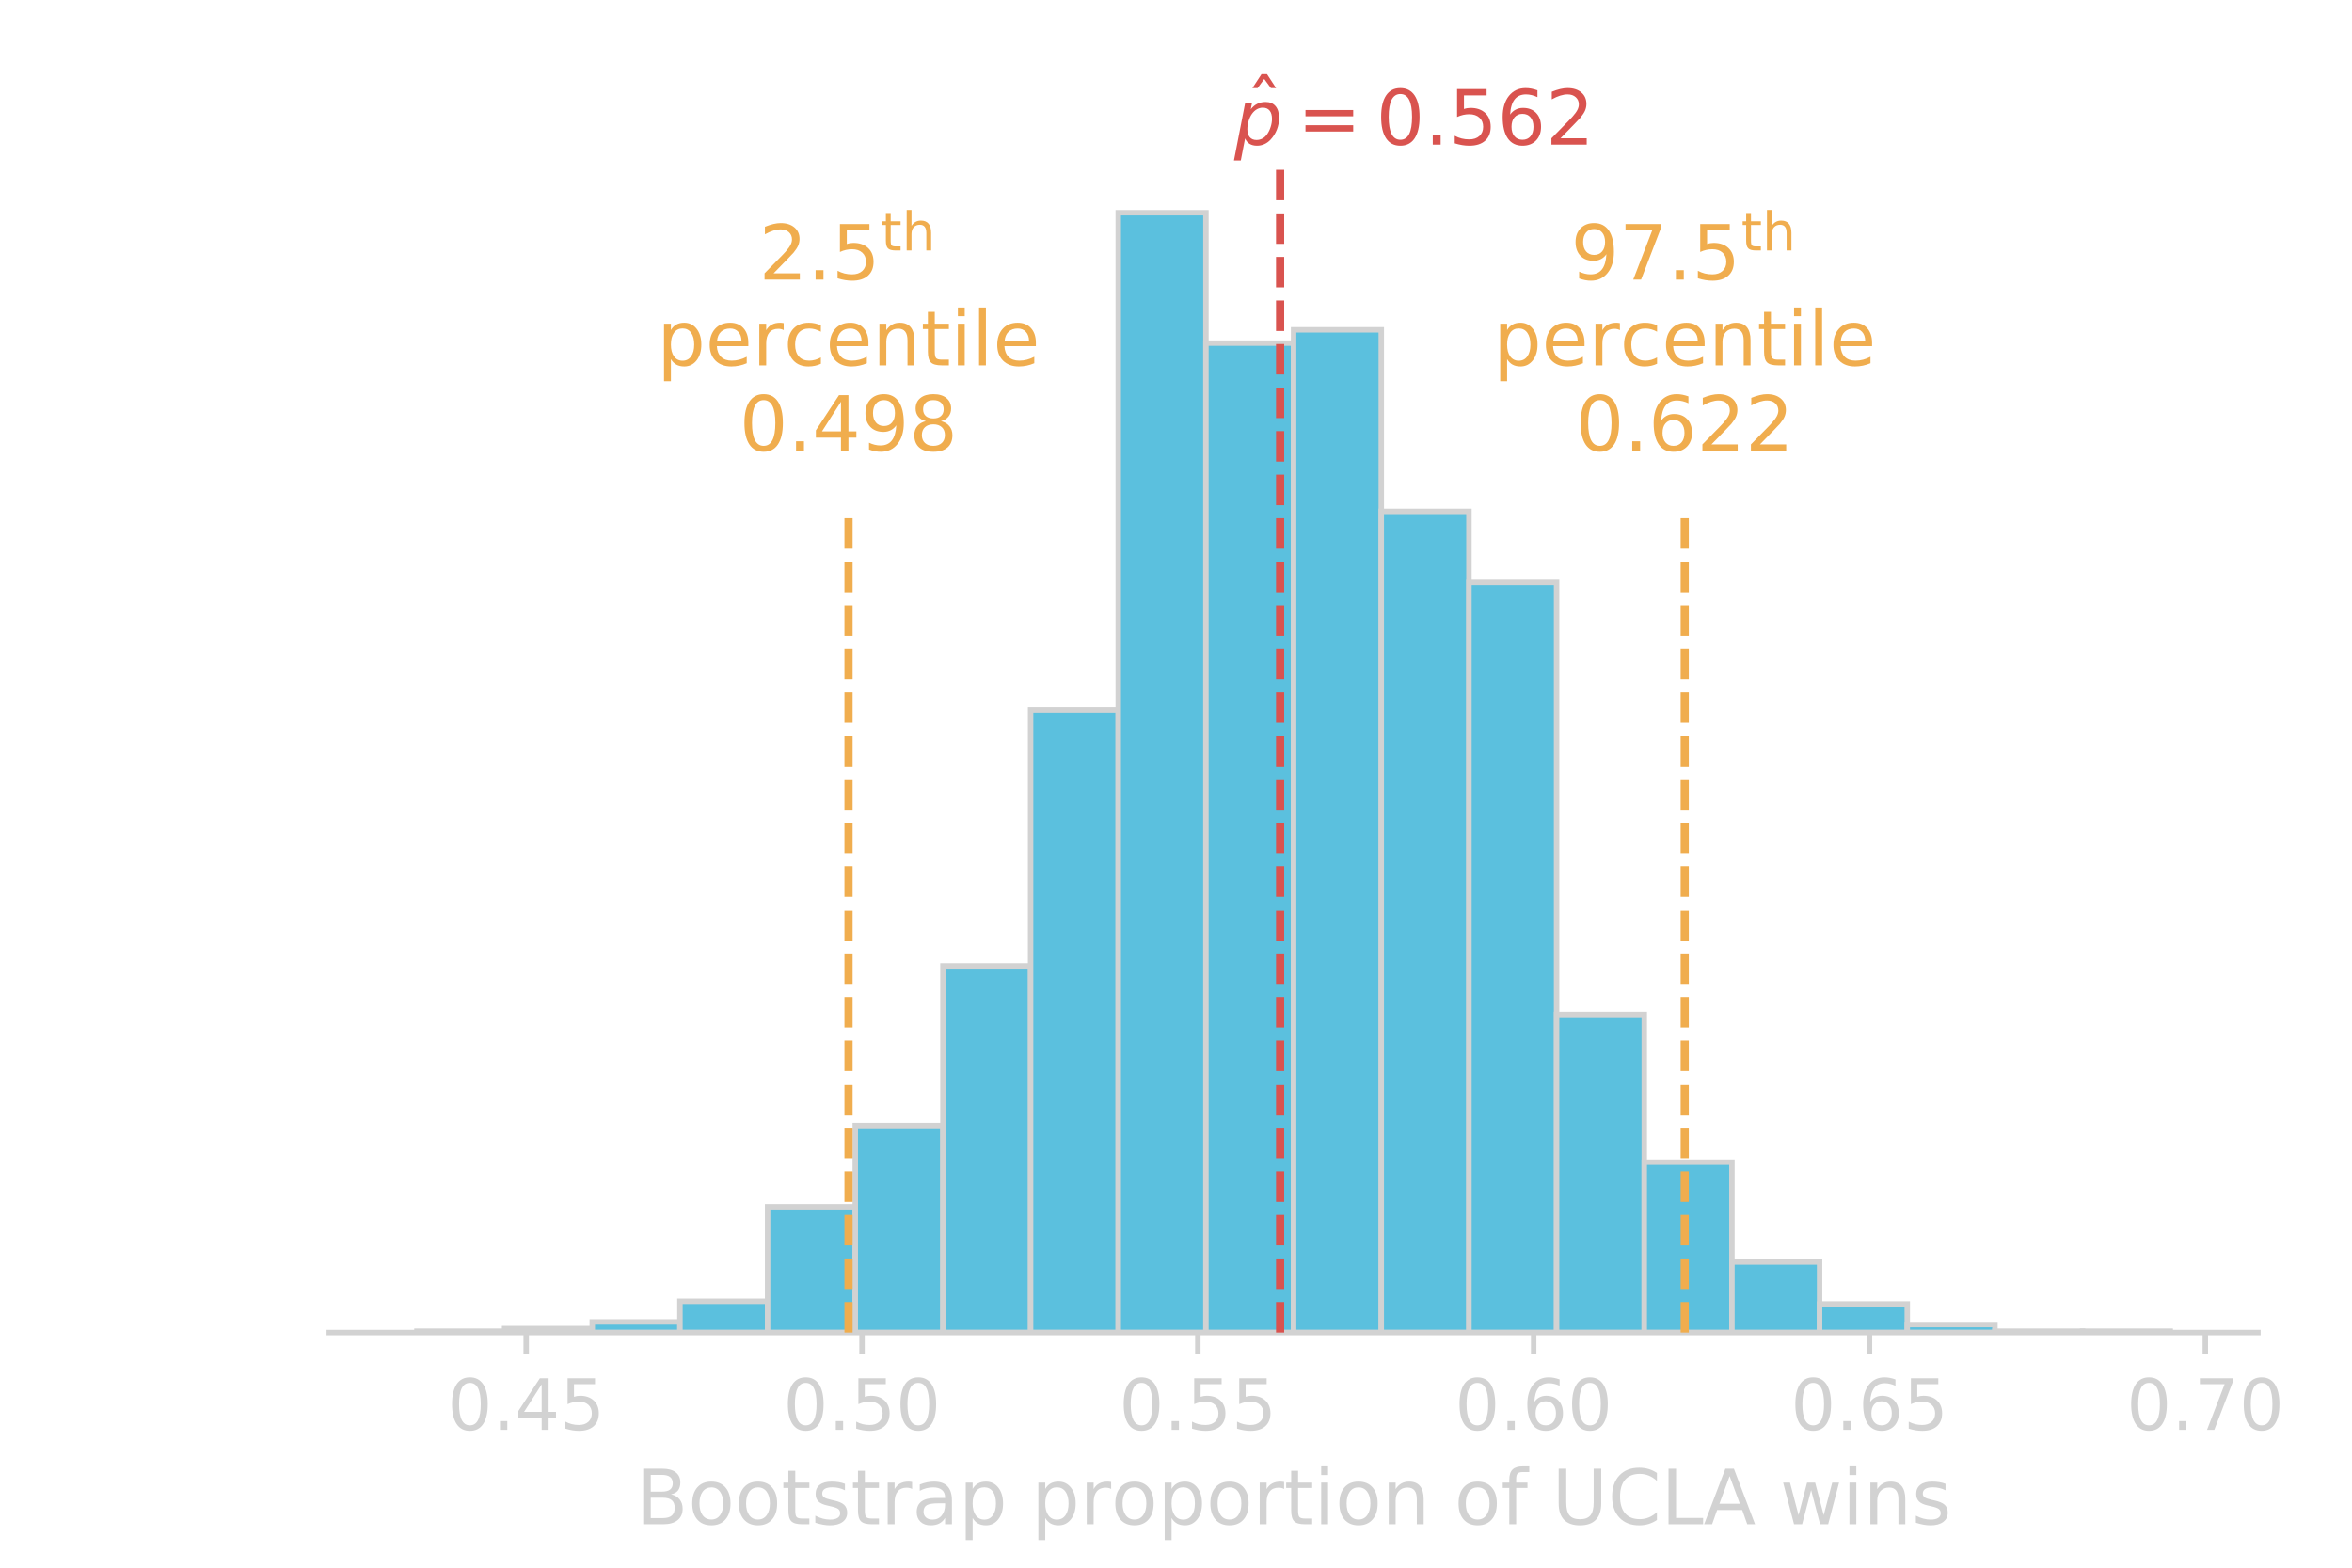
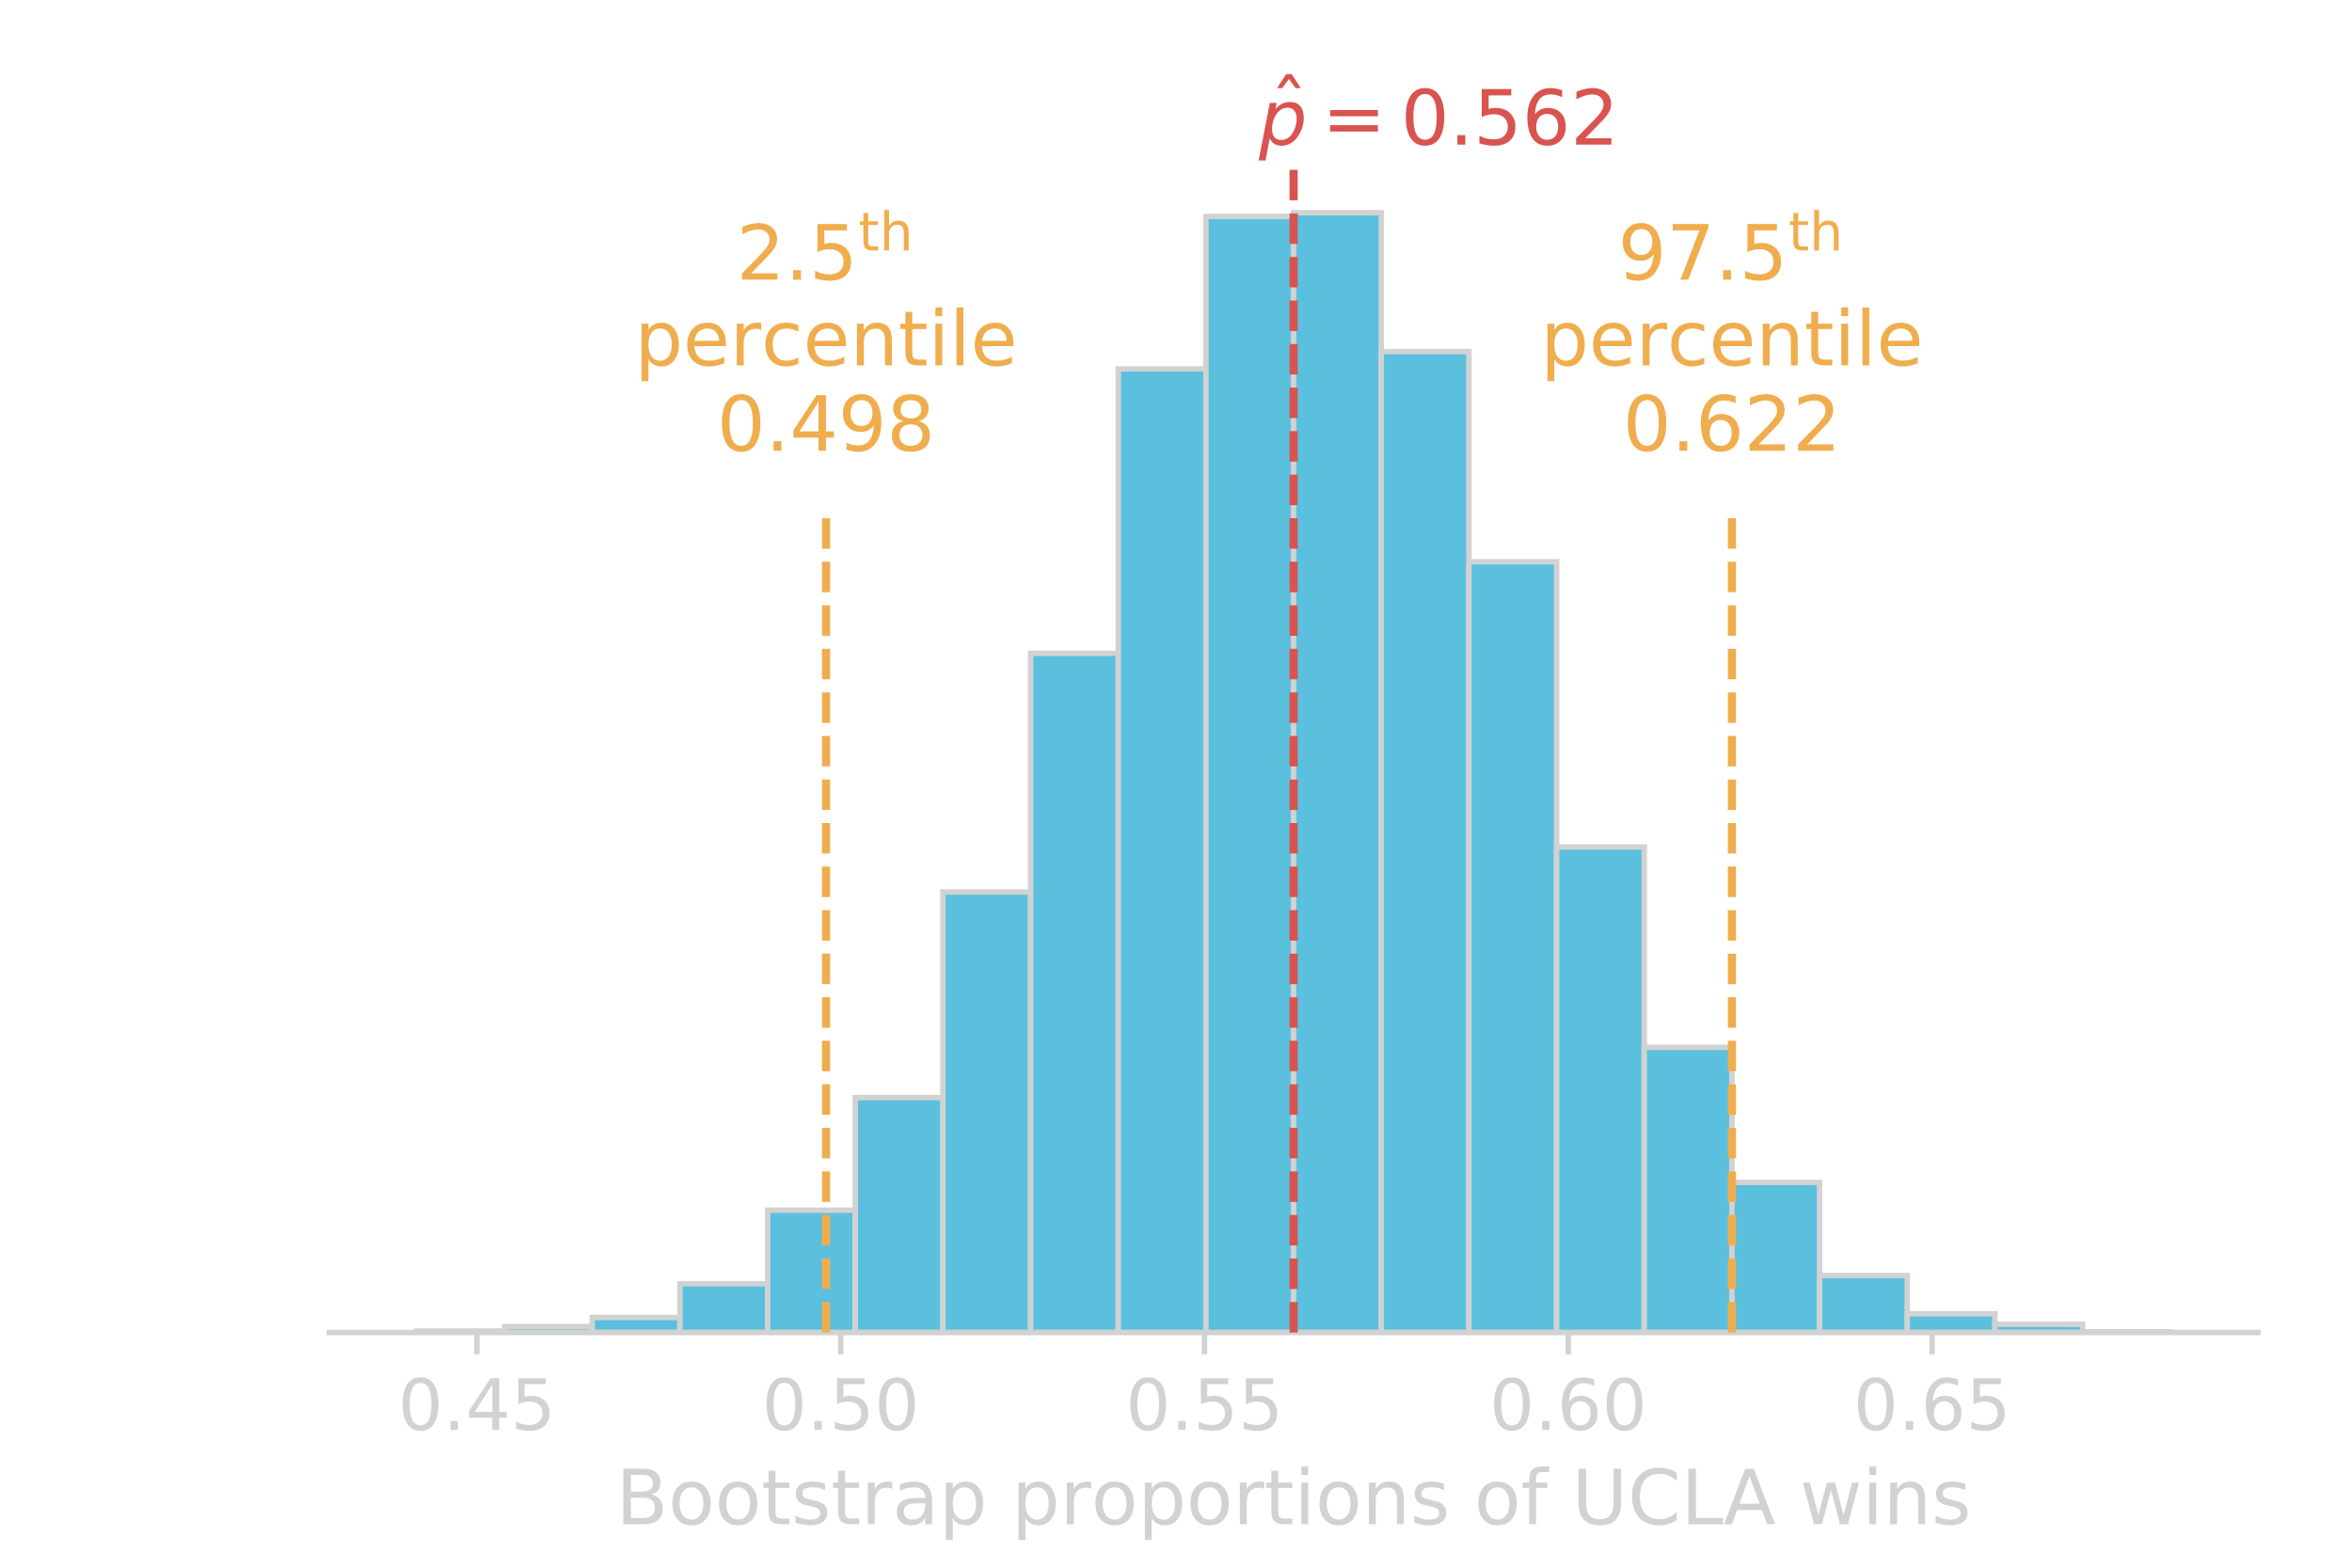
<svg xmlns="http://www.w3.org/2000/svg" xmlns:xlink="http://www.w3.org/1999/xlink" height="288pt" version="1.1" viewBox="0 0 432 288" width="432pt">
  <defs>
    <style type="text/css">
*{stroke-linecap:butt;stroke-linejoin:round;}
  </style>
  </defs>
  <g id="figure_1">
    <g id="patch_1">
      <path d="M 0 288  L 432 288  L 432 0  L 0 0  z " style="fill:none;" />
    </g>
    <g id="axes_1">
      <g id="patch_2">
        <path d="M 60.48 244.8  L 414.72 244.8  L 414.72 28.8  L 60.48 28.8  z " style="fill:none;" />
      </g>
      <g id="patch_3">
-         <path clip-path="url(#pdfef751b9a)" d="M 76.582 244.8  L 92.684 244.8  L 92.684 244.556  L 76.582 244.556  z " style="fill:#5bc0de;stroke:#d2d2d2;stroke-linejoin:miter;" />
+         <path clip-path="url(#pb5344a5bb8)" d="M 76.582 244.8  L 92.684 244.8  L 92.684 244.524  L 76.582 244.524  z " style="fill:#5bc0de;stroke:#d2d2d2;stroke-linejoin:miter;" />
      </g>
      <g id="patch_4">
-         <path clip-path="url(#pdfef751b9a)" d="M 92.684 244.8  L 108.785 244.8  L 108.785 244.067  L 92.684 244.067  z " style="fill:#5bc0de;stroke:#d2d2d2;stroke-linejoin:miter;" />
+         <path clip-path="url(#pb5344a5bb8)" d="M 92.684 244.8  L 108.785 244.8  L 108.785 243.697  L 92.684 243.697  z " style="fill:#5bc0de;stroke:#d2d2d2;stroke-linejoin:miter;" />
      </g>
      <g id="patch_5">
-         <path clip-path="url(#pdfef751b9a)" d="M 108.785 244.8  L 124.887 244.8  L 124.887 242.845  L 108.785 242.845  z " style="fill:#5bc0de;stroke:#d2d2d2;stroke-linejoin:miter;" />
+         <path clip-path="url(#pb5344a5bb8)" d="M 108.785 244.8  L 124.887 244.8  L 124.887 242.042  L 108.785 242.042  z " style="fill:#5bc0de;stroke:#d2d2d2;stroke-linejoin:miter;" />
      </g>
      <g id="patch_6">
-         <path clip-path="url(#pdfef751b9a)" d="M 124.887 244.8  L 140.989 244.8  L 140.989 239.059  L 124.887 239.059  z " style="fill:#5bc0de;stroke:#d2d2d2;stroke-linejoin:miter;" />
+         <path clip-path="url(#pb5344a5bb8)" d="M 124.887 244.8  L 140.989 244.8  L 140.989 235.838  L 124.887 235.838  z " style="fill:#5bc0de;stroke:#d2d2d2;stroke-linejoin:miter;" />
      </g>
      <g id="patch_7">
-         <path clip-path="url(#pdfef751b9a)" d="M 140.989 244.8  L 157.091 244.8  L 157.091 221.712  L 140.989 221.712  z " style="fill:#5bc0de;stroke:#d2d2d2;stroke-linejoin:miter;" />
+         <path clip-path="url(#pb5344a5bb8)" d="M 140.989 244.8  L 157.091 244.8  L 157.091 222.326  L 140.989 222.326  z " style="fill:#5bc0de;stroke:#d2d2d2;stroke-linejoin:miter;" />
      </g>
      <g id="patch_8">
-         <path clip-path="url(#pdfef751b9a)" d="M 157.091 244.8  L 173.193 244.8  L 173.193 206.809  L 157.091 206.809  z " style="fill:#5bc0de;stroke:#d2d2d2;stroke-linejoin:miter;" />
+         <path clip-path="url(#pb5344a5bb8)" d="M 157.091 244.8  L 173.193 244.8  L 173.193 201.644  L 157.091 201.644  z " style="fill:#5bc0de;stroke:#d2d2d2;stroke-linejoin:miter;" />
      </g>
      <g id="patch_9">
-         <path clip-path="url(#pdfef751b9a)" d="M 173.193 244.8  L 189.295 244.8  L 189.295 177.491  L 173.193 177.491  z " style="fill:#5bc0de;stroke:#d2d2d2;stroke-linejoin:miter;" />
+         <path clip-path="url(#pb5344a5bb8)" d="M 173.193 244.8  L 189.295 244.8  L 189.295 163.865  L 173.193 163.865  z " style="fill:#5bc0de;stroke:#d2d2d2;stroke-linejoin:miter;" />
      </g>
      <g id="patch_10">
-         <path clip-path="url(#pdfef751b9a)" d="M 189.295 244.8  L 205.396 244.8  L 205.396 130.46  L 189.295 130.46  z " style="fill:#5bc0de;stroke:#d2d2d2;stroke-linejoin:miter;" />
+         <path clip-path="url(#pb5344a5bb8)" d="M 189.295 244.8  L 205.396 244.8  L 205.396 120.02  L 189.295 120.02  z " style="fill:#5bc0de;stroke:#d2d2d2;stroke-linejoin:miter;" />
      </g>
      <g id="patch_11">
-         <path clip-path="url(#pdfef751b9a)" d="M 205.396 244.8  L 221.498 244.8  L 221.498 39.086  L 205.396 39.086  z " style="fill:#5bc0de;stroke:#d2d2d2;stroke-linejoin:miter;" />
+         <path clip-path="url(#pb5344a5bb8)" d="M 205.396 244.8  L 221.498 244.8  L 221.498 67.764  L 205.396 67.764  z " style="fill:#5bc0de;stroke:#d2d2d2;stroke-linejoin:miter;" />
      </g>
      <g id="patch_12">
-         <path clip-path="url(#pdfef751b9a)" d="M 221.498 244.8  L 237.6 244.8  L 237.6 63.029  L 221.498 63.029  z " style="fill:#5bc0de;stroke:#d2d2d2;stroke-linejoin:miter;" />
+         <path clip-path="url(#pb5344a5bb8)" d="M 221.498 244.8  L 237.6 244.8  L 237.6 39.775  L 221.498 39.775  z " style="fill:#5bc0de;stroke:#d2d2d2;stroke-linejoin:miter;" />
      </g>
      <g id="patch_13">
-         <path clip-path="url(#pdfef751b9a)" d="M 237.6 244.8  L 253.702 244.8  L 253.702 60.586  L 237.6 60.586  z " style="fill:#5bc0de;stroke:#d2d2d2;stroke-linejoin:miter;" />
+         <path clip-path="url(#pb5344a5bb8)" d="M 237.6 244.8  L 253.702 244.8  L 253.702 39.086  L 237.6 39.086  z " style="fill:#5bc0de;stroke:#d2d2d2;stroke-linejoin:miter;" />
      </g>
      <g id="patch_14">
-         <path clip-path="url(#pdfef751b9a)" d="M 253.702 244.8  L 269.804 244.8  L 269.804 93.935  L 253.702 93.935  z " style="fill:#5bc0de;stroke:#d2d2d2;stroke-linejoin:miter;" />
+         <path clip-path="url(#pb5344a5bb8)" d="M 253.702 244.8  L 269.804 244.8  L 269.804 64.593  L 253.702 64.593  z " style="fill:#5bc0de;stroke:#d2d2d2;stroke-linejoin:miter;" />
      </g>
      <g id="patch_15">
-         <path clip-path="url(#pdfef751b9a)" d="M 269.804 244.8  L 285.905 244.8  L 285.905 107.006  L 269.804 107.006  z " style="fill:#5bc0de;stroke:#d2d2d2;stroke-linejoin:miter;" />
+         <path clip-path="url(#pb5344a5bb8)" d="M 269.804 244.8  L 285.905 244.8  L 285.905 103.199  L 269.804 103.199  z " style="fill:#5bc0de;stroke:#d2d2d2;stroke-linejoin:miter;" />
      </g>
      <g id="patch_16">
-         <path clip-path="url(#pdfef751b9a)" d="M 285.905 244.8  L 302.007 244.8  L 302.007 186.408  L 285.905 186.408  z " style="fill:#5bc0de;stroke:#d2d2d2;stroke-linejoin:miter;" />
+         <path clip-path="url(#pb5344a5bb8)" d="M 285.905 244.8  L 302.007 244.8  L 302.007 155.593  L 285.905 155.593  z " style="fill:#5bc0de;stroke:#d2d2d2;stroke-linejoin:miter;" />
      </g>
      <g id="patch_17">
-         <path clip-path="url(#pdfef751b9a)" d="M 302.007 244.8  L 318.109 244.8  L 318.109 213.528  L 302.007 213.528  z " style="fill:#5bc0de;stroke:#d2d2d2;stroke-linejoin:miter;" />
+         <path clip-path="url(#pb5344a5bb8)" d="M 302.007 244.8  L 318.109 244.8  L 318.109 192.406  L 302.007 192.406  z " style="fill:#5bc0de;stroke:#d2d2d2;stroke-linejoin:miter;" />
      </g>
      <g id="patch_18">
-         <path clip-path="url(#pdfef751b9a)" d="M 318.109 244.8  L 334.211 244.8  L 334.211 231.851  L 318.109 231.851  z " style="fill:#5bc0de;stroke:#d2d2d2;stroke-linejoin:miter;" />
+         <path clip-path="url(#pb5344a5bb8)" d="M 318.109 244.8  L 334.211 244.8  L 334.211 217.224  L 318.109 217.224  z " style="fill:#5bc0de;stroke:#d2d2d2;stroke-linejoin:miter;" />
      </g>
      <g id="patch_19">
-         <path clip-path="url(#pdfef751b9a)" d="M 334.211 244.8  L 350.313 244.8  L 350.313 239.547  L 334.211 239.547  z " style="fill:#5bc0de;stroke:#d2d2d2;stroke-linejoin:miter;" />
+         <path clip-path="url(#pb5344a5bb8)" d="M 334.211 244.8  L 350.313 244.8  L 350.313 234.321  L 334.211 234.321  z " style="fill:#5bc0de;stroke:#d2d2d2;stroke-linejoin:miter;" />
      </g>
      <g id="patch_20">
-         <path clip-path="url(#pdfef751b9a)" d="M 350.313 244.8  L 366.415 244.8  L 366.415 243.334  L 350.313 243.334  z " style="fill:#5bc0de;stroke:#d2d2d2;stroke-linejoin:miter;" />
+         <path clip-path="url(#pb5344a5bb8)" d="M 350.313 244.8  L 366.415 244.8  L 366.415 241.353  L 350.313 241.353  z " style="fill:#5bc0de;stroke:#d2d2d2;stroke-linejoin:miter;" />
      </g>
      <g id="patch_21">
-         <path clip-path="url(#pdfef751b9a)" d="M 366.415 244.8  L 382.516 244.8  L 382.516 244.556  L 366.415 244.556  z " style="fill:#5bc0de;stroke:#d2d2d2;stroke-linejoin:miter;" />
+         <path clip-path="url(#pb5344a5bb8)" d="M 366.415 244.8  L 382.516 244.8  L 382.516 243.283  L 366.415 243.283  z " style="fill:#5bc0de;stroke:#d2d2d2;stroke-linejoin:miter;" />
      </g>
      <g id="patch_22">
-         <path clip-path="url(#pdfef751b9a)" d="M 382.516 244.8  L 398.618 244.8  L 398.618 244.556  L 382.516 244.556  z " style="fill:#5bc0de;stroke:#d2d2d2;stroke-linejoin:miter;" />
+         <path clip-path="url(#pb5344a5bb8)" d="M 382.516 244.8  L 398.618 244.8  L 398.618 244.662  L 382.516 244.662  z " style="fill:#5bc0de;stroke:#d2d2d2;stroke-linejoin:miter;" />
      </g>
      <g id="matplotlib.axis_1">
        <g id="xtick_1">
          <g id="line2d_1">
            <defs>
-               <path d="M 0 0  L 0 4  " id="m2d4c210732" style="stroke:#d2d2d2;" />
+               <path d="M 0 0  L 0 4  " id="mcc19a317e7" style="stroke:#d2d2d2;" />
            </defs>
            <g>
-               <use style="fill:#d2d2d2;stroke:#d2d2d2;" x="96.647" xlink:href="#m2d4c210732" y="244.8" />
+               <use style="fill:#d2d2d2;stroke:#d2d2d2;" x="87.585" xlink:href="#mcc19a317e7" y="244.8" />
            </g>
          </g>
          <g id="text_1">
            <defs>
              <path d="M 31.781 66.406  Q 24.172 66.406 20.328 58.906  Q 16.5 51.422 16.5 36.375  Q 16.5 21.391 20.328 13.891  Q 24.172 6.391 31.781 6.391  Q 39.453 6.391 43.281 13.891  Q 47.125 21.391 47.125 36.375  Q 47.125 51.422 43.281 58.906  Q 39.453 66.406 31.781 66.406  M 31.781 74.219  Q 44.047 74.219 50.516 64.516  Q 56.984 54.828 56.984 36.375  Q 56.984 17.969 50.516 8.266  Q 44.047 -1.422 31.781 -1.422  Q 19.531 -1.422 13.062 8.266  Q 6.594 17.969 6.594 36.375  Q 6.594 54.828 13.062 64.516  Q 19.531 74.219 31.781 74.219  " id="DejaVuSans-30" />
              <path d="M 10.688 12.406  L 21 12.406  L 21 0  L 10.688 0  z " id="DejaVuSans-2e" />
              <path d="M 37.797 64.312  L 12.891 25.391  L 37.797 25.391  z M 35.203 72.906  L 47.609 72.906  L 47.609 25.391  L 58.016 25.391  L 58.016 17.188  L 47.609 17.188  L 47.609 0  L 37.797 0  L 37.797 17.188  L 4.891 17.188  L 4.891 26.703  z " id="DejaVuSans-34" />
              <path d="M 10.797 72.906  L 49.516 72.906  L 49.516 64.594  L 19.828 64.594  L 19.828 46.734  Q 21.969 47.469 24.109 47.828  Q 26.266 48.188 28.422 48.188  Q 40.625 48.188 47.75 41.5  Q 54.891 34.812 54.891 23.391  Q 54.891 11.625 47.562 5.094  Q 40.234 -1.422 26.906 -1.422  Q 22.312 -1.422 17.547 -0.641  Q 12.797 0.141 7.719 1.703  L 7.719 11.625  Q 12.109 9.234 16.797 8.062  Q 21.484 6.891 26.703 6.891  Q 35.156 6.891 40.078 11.328  Q 45.016 15.766 45.016 23.391  Q 45.016 31 40.078 35.438  Q 35.156 39.891 26.703 39.891  Q 22.75 39.891 18.812 39.016  Q 14.891 38.141 10.797 36.281  z " id="DejaVuSans-35" />
            </defs>
-             <g style="fill:#d2d2d2;" transform="translate(82.1745 262.678)scale(0.13 -0.13)">
+             <g style="fill:#d2d2d2;" transform="translate(73.11207 262.678)scale(0.13 -0.13)">
              <use xlink:href="#DejaVuSans-30" />
              <use x="63.623" xlink:href="#DejaVuSans-2e" />
              <use x="95.41" xlink:href="#DejaVuSans-34" />
              <use x="159.033" xlink:href="#DejaVuSans-35" />
            </g>
          </g>
        </g>
        <g id="xtick_2">
          <g id="line2d_2">
            <g>
-               <use style="fill:#d2d2d2;stroke:#d2d2d2;" x="158.33" xlink:href="#m2d4c210732" y="244.8" />
+               <use style="fill:#d2d2d2;stroke:#d2d2d2;" x="154.407" xlink:href="#mcc19a317e7" y="244.8" />
            </g>
          </g>
          <g id="text_2">
-             <g style="fill:#d2d2d2;" transform="translate(143.8569 262.678)scale(0.13 -0.13)">
+             <g style="fill:#d2d2d2;" transform="translate(139.9346 262.678)scale(0.13 -0.13)">
              <use xlink:href="#DejaVuSans-30" />
              <use x="63.623" xlink:href="#DejaVuSans-2e" />
              <use x="95.41" xlink:href="#DejaVuSans-35" />
              <use x="159.033" xlink:href="#DejaVuSans-30" />
            </g>
          </g>
        </g>
        <g id="xtick_3">
          <g id="line2d_3">
            <g>
-               <use style="fill:#d2d2d2;stroke:#d2d2d2;" x="220.012" xlink:href="#m2d4c210732" y="244.8" />
+               <use style="fill:#d2d2d2;stroke:#d2d2d2;" x="221.23" xlink:href="#mcc19a317e7" y="244.8" />
            </g>
          </g>
          <g id="text_3">
-             <g style="fill:#d2d2d2;" transform="translate(205.5392 262.678)scale(0.13 -0.13)">
+             <g style="fill:#d2d2d2;" transform="translate(206.7572 262.678)scale(0.13 -0.13)">
              <use xlink:href="#DejaVuSans-30" />
              <use x="63.623" xlink:href="#DejaVuSans-2e" />
              <use x="95.41" xlink:href="#DejaVuSans-35" />
              <use x="159.033" xlink:href="#DejaVuSans-35" />
            </g>
          </g>
        </g>
        <g id="xtick_4">
          <g id="line2d_4">
            <g>
-               <use style="fill:#d2d2d2;stroke:#d2d2d2;" x="281.694" xlink:href="#m2d4c210732" y="244.8" />
+               <use style="fill:#d2d2d2;stroke:#d2d2d2;" x="288.052" xlink:href="#mcc19a317e7" y="244.8" />
            </g>
          </g>
          <g id="text_4">
            <defs>
              <path d="M 33.016 40.375  Q 26.375 40.375 22.484 35.828  Q 18.609 31.297 18.609 23.391  Q 18.609 15.531 22.484 10.953  Q 26.375 6.391 33.016 6.391  Q 39.656 6.391 43.531 10.953  Q 47.406 15.531 47.406 23.391  Q 47.406 31.297 43.531 35.828  Q 39.656 40.375 33.016 40.375  M 52.594 71.297  L 52.594 62.312  Q 48.875 64.062 45.094 64.984  Q 41.312 65.922 37.594 65.922  Q 27.828 65.922 22.672 59.328  Q 17.531 52.734 16.797 39.406  Q 19.672 43.656 24.016 45.922  Q 28.375 48.188 33.594 48.188  Q 44.578 48.188 50.953 41.516  Q 57.328 34.859 57.328 23.391  Q 57.328 12.156 50.688 5.359  Q 44.047 -1.422 33.016 -1.422  Q 20.359 -1.422 13.672 8.266  Q 6.984 17.969 6.984 36.375  Q 6.984 53.656 15.188 63.938  Q 23.391 74.219 37.203 74.219  Q 40.922 74.219 44.703 73.484  Q 48.484 72.75 52.594 71.297  " id="DejaVuSans-36" />
            </defs>
-             <g style="fill:#d2d2d2;" transform="translate(267.2216 262.678)scale(0.13 -0.13)">
+             <g style="fill:#d2d2d2;" transform="translate(273.5797 262.678)scale(0.13 -0.13)">
              <use xlink:href="#DejaVuSans-30" />
              <use x="63.623" xlink:href="#DejaVuSans-2e" />
              <use x="95.41" xlink:href="#DejaVuSans-36" />
              <use x="159.033" xlink:href="#DejaVuSans-30" />
            </g>
          </g>
        </g>
        <g id="xtick_5">
          <g id="line2d_5">
            <g>
-               <use style="fill:#d2d2d2;stroke:#d2d2d2;" x="343.377" xlink:href="#m2d4c210732" y="244.8" />
+               <use style="fill:#d2d2d2;stroke:#d2d2d2;" x="354.875" xlink:href="#mcc19a317e7" y="244.8" />
            </g>
          </g>
          <g id="text_5">
-             <g style="fill:#d2d2d2;" transform="translate(328.9039 262.678)scale(0.13 -0.13)">
+             <g style="fill:#d2d2d2;" transform="translate(340.4023 262.678)scale(0.13 -0.13)">
              <use xlink:href="#DejaVuSans-30" />
              <use x="63.623" xlink:href="#DejaVuSans-2e" />
              <use x="95.41" xlink:href="#DejaVuSans-36" />
              <use x="159.033" xlink:href="#DejaVuSans-35" />
            </g>
          </g>
        </g>
-         <g id="xtick_6">
-           <g id="line2d_6">
-             <g>
-               <use style="fill:#d2d2d2;stroke:#d2d2d2;" x="405.059" xlink:href="#m2d4c210732" y="244.8" />
-             </g>
-           </g>
-           <g id="text_6">
-             <defs>
-               <path d="M 8.203 72.906  L 55.078 72.906  L 55.078 68.703  L 28.609 0  L 18.312 0  L 43.219 64.594  L 8.203 64.594  z " id="DejaVuSans-37" />
-             </defs>
-             <g style="fill:#d2d2d2;" transform="translate(390.5863 262.678)scale(0.13 -0.13)">
-               <use xlink:href="#DejaVuSans-30" />
-               <use x="63.623" xlink:href="#DejaVuSans-2e" />
-               <use x="95.41" xlink:href="#DejaVuSans-37" />
-               <use x="159.033" xlink:href="#DejaVuSans-30" />
-             </g>
-           </g>
-         </g>
-         <g id="text_7">
+         <g id="text_6">
          <defs>
            <path d="M 19.672 34.812  L 19.672 8.109  L 35.5 8.109  Q 43.453 8.109 47.281 11.406  Q 51.125 14.703 51.125 21.484  Q 51.125 28.328 47.281 31.562  Q 43.453 34.812 35.5 34.812  z M 19.672 64.797  L 19.672 42.828  L 34.281 42.828  Q 41.5 42.828 45.031 45.531  Q 48.578 48.25 48.578 53.812  Q 48.578 59.328 45.031 62.062  Q 41.5 64.797 34.281 64.797  z M 9.812 72.906  L 35.016 72.906  Q 46.297 72.906 52.391 68.219  Q 58.5 63.531 58.5 54.891  Q 58.5 48.188 55.375 44.234  Q 52.25 40.281 46.188 39.312  Q 53.469 37.75 57.5 32.781  Q 61.531 27.828 61.531 20.406  Q 61.531 10.641 54.891 5.312  Q 48.25 0 35.984 0  L 9.812 0  z " id="DejaVuSans-42" />
            <path d="M 30.609 48.391  Q 23.391 48.391 19.188 42.75  Q 14.984 37.109 14.984 27.297  Q 14.984 17.484 19.156 11.844  Q 23.344 6.203 30.609 6.203  Q 37.797 6.203 41.984 11.859  Q 46.188 17.531 46.188 27.297  Q 46.188 37.016 41.984 42.703  Q 37.797 48.391 30.609 48.391  M 30.609 56  Q 42.328 56 49.016 48.375  Q 55.719 40.766 55.719 27.297  Q 55.719 13.875 49.016 6.219  Q 42.328 -1.422 30.609 -1.422  Q 18.844 -1.422 12.172 6.219  Q 5.516 13.875 5.516 27.297  Q 5.516 40.766 12.172 48.375  Q 18.844 56 30.609 56  " id="DejaVuSans-6f" />
            <path d="M 18.312 70.219  L 18.312 54.688  L 36.812 54.688  L 36.812 47.703  L 18.312 47.703  L 18.312 18.016  Q 18.312 11.328 20.141 9.422  Q 21.969 7.516 27.594 7.516  L 36.812 7.516  L 36.812 0  L 27.594 0  Q 17.188 0 13.234 3.875  Q 9.281 7.766 9.281 18.016  L 9.281 47.703  L 2.688 47.703  L 2.688 54.688  L 9.281 54.688  L 9.281 70.219  z " id="DejaVuSans-74" />
            <path d="M 44.281 53.078  L 44.281 44.578  Q 40.484 46.531 36.375 47.5  Q 32.281 48.484 27.875 48.484  Q 21.188 48.484 17.844 46.438  Q 14.5 44.391 14.5 40.281  Q 14.5 37.156 16.891 35.375  Q 19.281 33.594 26.516 31.984  L 29.594 31.297  Q 39.156 29.25 43.188 25.516  Q 47.219 21.781 47.219 15.094  Q 47.219 7.469 41.188 3.016  Q 35.156 -1.422 24.609 -1.422  Q 20.219 -1.422 15.453 -0.562  Q 10.688 0.297 5.422 2  L 5.422 11.281  Q 10.406 8.688 15.234 7.391  Q 20.062 6.109 24.812 6.109  Q 31.156 6.109 34.562 8.281  Q 37.984 10.453 37.984 14.406  Q 37.984 18.062 35.516 20.016  Q 33.062 21.969 24.703 23.781  L 21.578 24.516  Q 13.234 26.266 9.516 29.906  Q 5.812 33.547 5.812 39.891  Q 5.812 47.609 11.281 51.797  Q 16.75 56 26.812 56  Q 31.781 56 36.172 55.266  Q 40.578 54.547 44.281 53.078  " id="DejaVuSans-73" />
            <path d="M 41.109 46.297  Q 39.594 47.172 37.812 47.578  Q 36.031 48 33.891 48  Q 26.266 48 22.188 43.047  Q 18.109 38.094 18.109 28.812  L 18.109 0  L 9.078 0  L 9.078 54.688  L 18.109 54.688  L 18.109 46.188  Q 20.953 51.172 25.484 53.578  Q 30.031 56 36.531 56  Q 37.453 56 38.578 55.875  Q 39.703 55.766 41.062 55.516  z " id="DejaVuSans-72" />
            <path d="M 34.281 27.484  Q 23.391 27.484 19.188 25  Q 14.984 22.516 14.984 16.5  Q 14.984 11.719 18.141 8.906  Q 21.297 6.109 26.703 6.109  Q 34.188 6.109 38.703 11.406  Q 43.219 16.703 43.219 25.484  L 43.219 27.484  z M 52.203 31.203  L 52.203 0  L 43.219 0  L 43.219 8.297  Q 40.141 3.328 35.547 0.953  Q 30.953 -1.422 24.312 -1.422  Q 15.922 -1.422 10.953 3.297  Q 6 8.016 6 15.922  Q 6 25.141 12.172 29.828  Q 18.359 34.516 30.609 34.516  L 43.219 34.516  L 43.219 35.406  Q 43.219 41.609 39.141 45  Q 35.062 48.391 27.688 48.391  Q 23 48.391 18.547 47.266  Q 14.109 46.141 10.016 43.891  L 10.016 52.203  Q 14.938 54.109 19.578 55.047  Q 24.219 56 28.609 56  Q 40.484 56 46.344 49.844  Q 52.203 43.703 52.203 31.203  " id="DejaVuSans-61" />
            <path d="M 18.109 8.203  L 18.109 -20.797  L 9.078 -20.797  L 9.078 54.688  L 18.109 54.688  L 18.109 46.391  Q 20.953 51.266 25.266 53.625  Q 29.594 56 35.594 56  Q 45.562 56 51.781 48.094  Q 58.016 40.188 58.016 27.297  Q 58.016 14.406 51.781 6.484  Q 45.562 -1.422 35.594 -1.422  Q 29.594 -1.422 25.266 0.953  Q 20.953 3.328 18.109 8.203  M 48.688 27.297  Q 48.688 37.203 44.609 42.844  Q 40.531 48.484 33.406 48.484  Q 26.266 48.484 22.188 42.844  Q 18.109 37.203 18.109 27.297  Q 18.109 17.391 22.188 11.75  Q 26.266 6.109 33.406 6.109  Q 40.531 6.109 44.609 11.75  Q 48.688 17.391 48.688 27.297  " id="DejaVuSans-70" />
            <path id="DejaVuSans-20" />
            <path d="M 9.422 54.688  L 18.406 54.688  L 18.406 0  L 9.422 0  z M 9.422 75.984  L 18.406 75.984  L 18.406 64.594  L 9.422 64.594  z " id="DejaVuSans-69" />
            <path d="M 54.891 33.016  L 54.891 0  L 45.906 0  L 45.906 32.719  Q 45.906 40.484 42.875 44.328  Q 39.844 48.188 33.797 48.188  Q 26.516 48.188 22.312 43.547  Q 18.109 38.922 18.109 30.906  L 18.109 0  L 9.078 0  L 9.078 54.688  L 18.109 54.688  L 18.109 46.188  Q 21.344 51.125 25.703 53.562  Q 30.078 56 35.797 56  Q 45.219 56 50.047 50.172  Q 54.891 44.344 54.891 33.016  " id="DejaVuSans-6e" />
            <path d="M 37.109 75.984  L 37.109 68.5  L 28.516 68.5  Q 23.688 68.5 21.797 66.547  Q 19.922 64.594 19.922 59.516  L 19.922 54.688  L 34.719 54.688  L 34.719 47.703  L 19.922 47.703  L 19.922 0  L 10.891 0  L 10.891 47.703  L 2.297 47.703  L 2.297 54.688  L 10.891 54.688  L 10.891 58.5  Q 10.891 67.625 15.141 71.797  Q 19.391 75.984 28.609 75.984  z " id="DejaVuSans-66" />
            <path d="M 8.688 72.906  L 18.609 72.906  L 18.609 28.609  Q 18.609 16.891 22.844 11.734  Q 27.094 6.594 36.625 6.594  Q 46.094 6.594 50.344 11.734  Q 54.594 16.891 54.594 28.609  L 54.594 72.906  L 64.5 72.906  L 64.5 27.391  Q 64.5 13.141 57.438 5.859  Q 50.391 -1.422 36.625 -1.422  Q 22.797 -1.422 15.734 5.859  Q 8.688 13.141 8.688 27.391  z " id="DejaVuSans-55" />
            <path d="M 64.406 67.281  L 64.406 56.891  Q 59.422 61.531 53.781 63.812  Q 48.141 66.109 41.797 66.109  Q 29.297 66.109 22.656 58.469  Q 16.016 50.828 16.016 36.375  Q 16.016 21.969 22.656 14.328  Q 29.297 6.688 41.797 6.688  Q 48.141 6.688 53.781 8.984  Q 59.422 11.281 64.406 15.922  L 64.406 5.609  Q 59.234 2.094 53.438 0.328  Q 47.656 -1.422 41.219 -1.422  Q 24.656 -1.422 15.125 8.703  Q 5.609 18.844 5.609 36.375  Q 5.609 53.953 15.125 64.078  Q 24.656 74.219 41.219 74.219  Q 47.75 74.219 53.531 72.484  Q 59.328 70.75 64.406 67.281  " id="DejaVuSans-43" />
            <path d="M 9.812 72.906  L 19.672 72.906  L 19.672 8.297  L 55.172 8.297  L 55.172 0  L 9.812 0  z " id="DejaVuSans-4c" />
            <path d="M 34.188 63.188  L 20.797 26.906  L 47.609 26.906  z M 28.609 72.906  L 39.797 72.906  L 67.578 0  L 57.328 0  L 50.688 18.703  L 17.828 18.703  L 11.188 0  L 0.781 0  z " id="DejaVuSans-41" />
            <path d="M 4.203 54.688  L 13.188 54.688  L 24.422 12.016  L 35.594 54.688  L 46.188 54.688  L 57.422 12.016  L 68.609 54.688  L 77.594 54.688  L 63.281 0  L 52.688 0  L 40.922 44.828  L 29.109 0  L 18.5 0  z " id="DejaVuSans-77" />
          </defs>
-           <g style="fill:#d2d2d2;" transform="translate(116.7691 280.0194)scale(0.14 -0.14)">
+           <g style="fill:#d2d2d2;" transform="translate(113.1225 280.0194)scale(0.14 -0.14)">
            <use xlink:href="#DejaVuSans-42" />
            <use x="68.604" xlink:href="#DejaVuSans-6f" />
            <use x="129.785" xlink:href="#DejaVuSans-6f" />
            <use x="190.967" xlink:href="#DejaVuSans-74" />
            <use x="230.176" xlink:href="#DejaVuSans-73" />
            <use x="282.275" xlink:href="#DejaVuSans-74" />
            <use x="321.484" xlink:href="#DejaVuSans-72" />
            <use x="362.598" xlink:href="#DejaVuSans-61" />
            <use x="423.877" xlink:href="#DejaVuSans-70" />
            <use x="487.354" xlink:href="#DejaVuSans-20" />
            <use x="519.141" xlink:href="#DejaVuSans-70" />
            <use x="582.617" xlink:href="#DejaVuSans-72" />
            <use x="623.699" xlink:href="#DejaVuSans-6f" />
            <use x="684.881" xlink:href="#DejaVuSans-70" />
            <use x="748.357" xlink:href="#DejaVuSans-6f" />
            <use x="809.539" xlink:href="#DejaVuSans-72" />
            <use x="850.652" xlink:href="#DejaVuSans-74" />
            <use x="889.861" xlink:href="#DejaVuSans-69" />
            <use x="917.645" xlink:href="#DejaVuSans-6f" />
            <use x="978.826" xlink:href="#DejaVuSans-6e" />
-             <use x="1042.205" xlink:href="#DejaVuSans-20" />
-             <use x="1073.992" xlink:href="#DejaVuSans-6f" />
-             <use x="1135.174" xlink:href="#DejaVuSans-66" />
-             <use x="1170.379" xlink:href="#DejaVuSans-20" />
-             <use x="1202.166" xlink:href="#DejaVuSans-55" />
-             <use x="1275.359" xlink:href="#DejaVuSans-43" />
-             <use x="1345.184" xlink:href="#DejaVuSans-4c" />
-             <use x="1400.928" xlink:href="#DejaVuSans-41" />
-             <use x="1469.336" xlink:href="#DejaVuSans-20" />
-             <use x="1501.123" xlink:href="#DejaVuSans-77" />
-             <use x="1582.91" xlink:href="#DejaVuSans-69" />
-             <use x="1610.693" xlink:href="#DejaVuSans-6e" />
-             <use x="1674.072" xlink:href="#DejaVuSans-73" />
+             <use x="1042.205" xlink:href="#DejaVuSans-73" />
+             <use x="1094.305" xlink:href="#DejaVuSans-20" />
+             <use x="1126.092" xlink:href="#DejaVuSans-6f" />
+             <use x="1187.273" xlink:href="#DejaVuSans-66" />
+             <use x="1222.479" xlink:href="#DejaVuSans-20" />
+             <use x="1254.266" xlink:href="#DejaVuSans-55" />
+             <use x="1327.459" xlink:href="#DejaVuSans-43" />
+             <use x="1397.283" xlink:href="#DejaVuSans-4c" />
+             <use x="1453.027" xlink:href="#DejaVuSans-41" />
+             <use x="1521.436" xlink:href="#DejaVuSans-20" />
+             <use x="1553.223" xlink:href="#DejaVuSans-77" />
+             <use x="1635.01" xlink:href="#DejaVuSans-69" />
+             <use x="1662.793" xlink:href="#DejaVuSans-6e" />
+             <use x="1726.172" xlink:href="#DejaVuSans-73" />
          </g>
        </g>
      </g>
      <g id="matplotlib.axis_2" />
      <g id="patch_23">
        <path d="M 60.48 244.8  L 414.72 244.8  " style="fill:none;stroke:#d2d2d2;stroke-linecap:square;stroke-linejoin:miter;" />
      </g>
    </g>
    <g id="axes_2">
-       <g id="line2d_7">
-         <path clip-path="url(#pdfef751b9a)" d="M 235.123 244.8  L 235.123 30.96  " style="fill:none;stroke:#d9534f;stroke-dasharray:5.6,2.4;stroke-dashoffset:0;stroke-width:1.5;" />
-       </g>
-       <g id="text_8">
+       <g id="line2d_6">
+         <path clip-path="url(#pb5344a5bb8)" d="M 237.6 244.8  L 237.6 30.96  " style="fill:none;stroke:#d9534f;stroke-dasharray:5.6,2.4;stroke-dashoffset:0;stroke-width:1.5;" />
+       </g>
+       <g id="text_7">
        <defs>
          <path d="M -28.609 79.984  L -21.391 79.984  L -9.422 61.625  L -16.219 61.625  L -25 73.578  L -33.797 61.625  L -40.578 61.625  z M -25 56  z " id="DejaVuSans-302" />
          <path d="M 49.609 33.688  Q 49.609 40.875 46.484 44.672  Q 43.359 48.484 37.5 48.484  Q 33.5 48.484 29.859 46.438  Q 26.219 44.391 23.391 40.484  Q 20.609 36.625 18.938 31.156  Q 17.281 25.688 17.281 20.312  Q 17.281 13.484 20.406 9.797  Q 23.531 6.109 29.297 6.109  Q 33.547 6.109 37.188 8.109  Q 40.828 10.109 43.406 13.922  Q 46.188 17.922 47.891 23.344  Q 49.609 28.766 49.609 33.688  M 21.781 46.391  Q 25.391 51.125 30.297 53.562  Q 35.203 56 41.219 56  Q 49.609 56 54.25 50.5  Q 58.891 45.016 58.891 35.109  Q 58.891 27 56 19.656  Q 53.125 12.312 47.703 6.5  Q 44.094 2.641 39.547 0.609  Q 35.016 -1.422 29.984 -1.422  Q 24.172 -1.422 20.219 1  Q 16.266 3.422 14.312 8.203  L 8.688 -20.797  L -0.297 -20.797  L 14.406 54.688  L 23.391 54.688  z " id="DejaVuSans-Oblique-70" />
          <path d="M 10.594 45.406  L 73.188 45.406  L 73.188 37.203  L 10.594 37.203  z M 10.594 25.484  L 73.188 25.484  L 73.188 17.188  L 10.594 17.188  z " id="DejaVuSans-3d" />
          <path d="M 19.188 8.297  L 53.609 8.297  L 53.609 0  L 7.328 0  L 7.328 8.297  Q 12.938 14.109 22.625 23.891  Q 32.328 33.688 34.812 36.531  Q 39.547 41.844 41.422 45.531  Q 43.312 49.219 43.312 52.781  Q 43.312 58.594 39.234 62.25  Q 35.156 65.922 28.609 65.922  Q 23.969 65.922 18.812 64.312  Q 13.672 62.703 7.812 59.422  L 7.812 69.391  Q 13.766 71.781 18.938 73  Q 24.125 74.219 28.422 74.219  Q 39.75 74.219 46.484 68.547  Q 53.219 62.891 53.219 53.422  Q 53.219 48.922 51.531 44.891  Q 49.859 40.875 45.406 35.406  Q 44.188 33.984 37.641 27.219  Q 31.109 20.453 19.188 8.297  " id="DejaVuSans-32" />
        </defs>
-         <g style="fill:#d9534f;" transform="translate(226.6857 26.64)scale(0.14 -0.14)">
+         <g style="fill:#d9534f;" transform="translate(231.219 26.64)scale(0.14 -0.14)">
          <use transform="translate(64.44727 13.01562)" xlink:href="#DejaVuSans-302" />
          <use transform="translate(0 0.515625)" xlink:href="#DejaVuSans-Oblique-70" />
          <use transform="translate(82.95898 0.515625)" xlink:href="#DejaVuSans-3d" />
          <use transform="translate(186.2305 0.515625)" xlink:href="#DejaVuSans-30" />
          <use transform="translate(249.8535 0.515625)" xlink:href="#DejaVuSans-2e" />
          <use transform="translate(281.6406 0.515625)" xlink:href="#DejaVuSans-35" />
          <use transform="translate(345.2637 0.515625)" xlink:href="#DejaVuSans-36" />
          <use transform="translate(408.8867 0.515625)" xlink:href="#DejaVuSans-32" />
        </g>
      </g>
    </g>
    <g id="axes_3">
+       <g id="line2d_7">
+         <path d="M 151.724 244.8  L 151.724 93.6  " style="fill:none;stroke:#f0ad4e;stroke-dasharray:5.6,2.4;stroke-dashoffset:0;stroke-width:1.5;" />
+       </g>
      <g id="line2d_8">
-         <path d="M 155.852 244.8  L 155.852 93.6  " style="fill:none;stroke:#f0ad4e;stroke-dasharray:5.6,2.4;stroke-dashoffset:0;stroke-width:1.5;" />
-       </g>
-       <g id="line2d_9">
-         <path d="M 309.439 244.8  L 309.439 93.6  " style="fill:none;stroke:#f0ad4e;stroke-dasharray:5.6,2.4;stroke-dashoffset:0;stroke-width:1.5;" />
-       </g>
-       <g id="text_9">
+         <path d="M 318.109 244.8  L 318.109 93.6  " style="fill:none;stroke:#f0ad4e;stroke-dasharray:5.6,2.4;stroke-dashoffset:0;stroke-width:1.5;" />
+       </g>
+       <g id="text_8">
        <defs>
          <path d="M 54.891 33.016  L 54.891 0  L 45.906 0  L 45.906 32.719  Q 45.906 40.484 42.875 44.328  Q 39.844 48.188 33.797 48.188  Q 26.516 48.188 22.312 43.547  Q 18.109 38.922 18.109 30.906  L 18.109 0  L 9.078 0  L 9.078 75.984  L 18.109 75.984  L 18.109 46.188  Q 21.344 51.125 25.703 53.562  Q 30.078 56 35.797 56  Q 45.219 56 50.047 50.172  Q 54.891 44.344 54.891 33.016  " id="DejaVuSans-68" />
        </defs>
-         <g style="fill:#f0ad4e;" transform="translate(139.4023 51.44613)scale(0.14 -0.14)">
+         <g style="fill:#f0ad4e;" transform="translate(135.2736 51.44613)scale(0.14 -0.14)">
          <use transform="translate(0 0.529687)" xlink:href="#DejaVuSans-32" />
          <use transform="translate(63.62305 0.529687)" xlink:href="#DejaVuSans-2e" />
          <use transform="translate(95.41016 0.529687)" xlink:href="#DejaVuSans-35" />
          <use transform="translate(159.9902 38.81094)scale(0.7)" xlink:href="#DejaVuSans-74" />
          <use transform="translate(187.4365 38.81094)scale(0.7)" xlink:href="#DejaVuSans-68" />
        </g>
        <defs>
          <path d="M 56.203 29.594  L 56.203 25.203  L 14.891 25.203  Q 15.484 15.922 20.484 11.062  Q 25.484 6.203 34.422 6.203  Q 39.594 6.203 44.453 7.469  Q 49.312 8.734 54.109 11.281  L 54.109 2.781  Q 49.266 0.734 44.188 -0.344  Q 39.109 -1.422 33.891 -1.422  Q 20.797 -1.422 13.156 6.188  Q 5.516 13.812 5.516 26.812  Q 5.516 40.234 12.766 48.109  Q 20.016 56 32.328 56  Q 43.359 56 49.781 48.891  Q 56.203 41.797 56.203 29.594  M 47.219 32.234  Q 47.125 39.594 43.094 43.984  Q 39.062 48.391 32.422 48.391  Q 24.906 48.391 20.391 44.141  Q 15.875 39.891 15.188 32.172  z " id="DejaVuSans-65" />
          <path d="M 48.781 52.594  L 48.781 44.188  Q 44.969 46.297 41.141 47.344  Q 37.312 48.391 33.406 48.391  Q 24.656 48.391 19.812 42.844  Q 14.984 37.312 14.984 27.297  Q 14.984 17.281 19.812 11.734  Q 24.656 6.203 33.406 6.203  Q 37.312 6.203 41.141 7.25  Q 44.969 8.297 48.781 10.406  L 48.781 2.094  Q 45.016 0.344 40.984 -0.531  Q 36.969 -1.422 32.422 -1.422  Q 20.062 -1.422 12.781 6.344  Q 5.516 14.109 5.516 27.297  Q 5.516 40.672 12.859 48.328  Q 20.219 56 33.016 56  Q 37.156 56 41.109 55.141  Q 45.062 54.297 48.781 52.594  " id="DejaVuSans-63" />
          <path d="M 9.422 75.984  L 18.406 75.984  L 18.406 0  L 9.422 0  z " id="DejaVuSans-6c" />
        </defs>
-         <g style="fill:#f0ad4e;" transform="translate(120.6926 67.12306)scale(0.14 -0.14)">
+         <g style="fill:#f0ad4e;" transform="translate(116.5639 67.12306)scale(0.14 -0.14)">
          <use xlink:href="#DejaVuSans-70" />
          <use x="63.477" xlink:href="#DejaVuSans-65" />
          <use x="125" xlink:href="#DejaVuSans-72" />
          <use x="166.082" xlink:href="#DejaVuSans-63" />
          <use x="221.062" xlink:href="#DejaVuSans-65" />
          <use x="282.586" xlink:href="#DejaVuSans-6e" />
          <use x="345.965" xlink:href="#DejaVuSans-74" />
          <use x="385.174" xlink:href="#DejaVuSans-69" />
          <use x="412.957" xlink:href="#DejaVuSans-6c" />
          <use x="440.74" xlink:href="#DejaVuSans-65" />
        </g>
        <defs>
          <path d="M 10.984 1.516  L 10.984 10.5  Q 14.703 8.734 18.5 7.812  Q 22.312 6.891 25.984 6.891  Q 35.75 6.891 40.891 13.453  Q 46.047 20.016 46.781 33.406  Q 43.953 29.203 39.594 26.953  Q 35.25 24.703 29.984 24.703  Q 19.047 24.703 12.672 31.312  Q 6.297 37.938 6.297 49.422  Q 6.297 60.641 12.938 67.422  Q 19.578 74.219 30.609 74.219  Q 43.266 74.219 49.922 64.516  Q 56.594 54.828 56.594 36.375  Q 56.594 19.141 48.406 8.859  Q 40.234 -1.422 26.422 -1.422  Q 22.703 -1.422 18.891 -0.688  Q 15.094 0.047 10.984 1.516  M 30.609 32.422  Q 37.25 32.422 41.125 36.953  Q 45.016 41.5 45.016 49.422  Q 45.016 57.281 41.125 61.844  Q 37.25 66.406 30.609 66.406  Q 23.969 66.406 20.094 61.844  Q 16.219 57.281 16.219 49.422  Q 16.219 41.5 20.094 36.953  Q 23.969 32.422 30.609 32.422  " id="DejaVuSans-39" />
          <path d="M 31.781 34.625  Q 24.75 34.625 20.719 30.859  Q 16.703 27.094 16.703 20.516  Q 16.703 13.922 20.719 10.156  Q 24.75 6.391 31.781 6.391  Q 38.812 6.391 42.859 10.172  Q 46.922 13.969 46.922 20.516  Q 46.922 27.094 42.891 30.859  Q 38.875 34.625 31.781 34.625  M 21.922 38.812  Q 15.578 40.375 12.031 44.719  Q 8.5 49.078 8.5 55.328  Q 8.5 64.062 14.719 69.141  Q 20.953 74.219 31.781 74.219  Q 42.672 74.219 48.875 69.141  Q 55.078 64.062 55.078 55.328  Q 55.078 49.078 51.531 44.719  Q 48 40.375 41.703 38.812  Q 48.828 37.156 52.797 32.312  Q 56.781 27.484 56.781 20.516  Q 56.781 9.906 50.312 4.234  Q 43.844 -1.422 31.781 -1.422  Q 19.734 -1.422 13.25 4.234  Q 6.781 9.906 6.781 20.516  Q 6.781 27.484 10.781 32.312  Q 14.797 37.156 21.922 38.812  M 18.312 54.391  Q 18.312 48.734 21.844 45.562  Q 25.391 42.391 31.781 42.391  Q 38.141 42.391 41.719 45.562  Q 45.312 48.734 45.312 54.391  Q 45.312 60.062 41.719 63.234  Q 38.141 66.406 31.781 66.406  Q 25.391 66.406 21.844 63.234  Q 18.312 60.062 18.312 54.391  " id="DejaVuSans-38" />
        </defs>
-         <g style="fill:#f0ad4e;" transform="translate(135.8126 82.8)scale(0.14 -0.14)">
+         <g style="fill:#f0ad4e;" transform="translate(131.6839 82.8)scale(0.14 -0.14)">
          <use xlink:href="#DejaVuSans-30" />
          <use x="63.623" xlink:href="#DejaVuSans-2e" />
          <use x="95.41" xlink:href="#DejaVuSans-34" />
          <use x="159.033" xlink:href="#DejaVuSans-39" />
          <use x="222.656" xlink:href="#DejaVuSans-38" />
        </g>
      </g>
-       <g id="text_10">
-         <g style="fill:#f0ad4e;" transform="translate(288.5089 51.44613)scale(0.14 -0.14)">
+       <g id="text_9">
+         <defs>
+           <path d="M 8.203 72.906  L 55.078 72.906  L 55.078 68.703  L 28.609 0  L 18.312 0  L 43.219 64.594  L 8.203 64.594  z " id="DejaVuSans-37" />
+         </defs>
+         <g style="fill:#f0ad4e;" transform="translate(297.1791 51.44613)scale(0.14 -0.14)">
          <use transform="translate(0 0.529687)" xlink:href="#DejaVuSans-39" />
          <use transform="translate(63.62305 0.529687)" xlink:href="#DejaVuSans-37" />
          <use transform="translate(127.2461 0.529687)" xlink:href="#DejaVuSans-2e" />
          <use transform="translate(159.0332 0.529687)" xlink:href="#DejaVuSans-35" />
          <use transform="translate(223.6133 38.81094)scale(0.7)" xlink:href="#DejaVuSans-74" />
          <use transform="translate(251.0596 38.81094)scale(0.7)" xlink:href="#DejaVuSans-68" />
        </g>
-         <g style="fill:#f0ad4e;" transform="translate(274.2792 67.12306)scale(0.14 -0.14)">
+         <g style="fill:#f0ad4e;" transform="translate(282.9494 67.12306)scale(0.14 -0.14)">
          <use xlink:href="#DejaVuSans-70" />
          <use x="63.477" xlink:href="#DejaVuSans-65" />
          <use x="125" xlink:href="#DejaVuSans-72" />
          <use x="166.082" xlink:href="#DejaVuSans-63" />
          <use x="221.062" xlink:href="#DejaVuSans-65" />
          <use x="282.586" xlink:href="#DejaVuSans-6e" />
          <use x="345.965" xlink:href="#DejaVuSans-74" />
          <use x="385.174" xlink:href="#DejaVuSans-69" />
          <use x="412.957" xlink:href="#DejaVuSans-6c" />
          <use x="440.74" xlink:href="#DejaVuSans-65" />
        </g>
-         <g style="fill:#f0ad4e;" transform="translate(289.3992 82.8)scale(0.14 -0.14)">
+         <g style="fill:#f0ad4e;" transform="translate(298.0694 82.8)scale(0.14 -0.14)">
          <use xlink:href="#DejaVuSans-30" />
          <use x="63.623" xlink:href="#DejaVuSans-2e" />
          <use x="95.41" xlink:href="#DejaVuSans-36" />
          <use x="159.033" xlink:href="#DejaVuSans-32" />
          <use x="222.656" xlink:href="#DejaVuSans-32" />
        </g>
      </g>
    </g>
  </g>
  <defs>
-     <clipPath id="pdfef751b9a">
+     <clipPath id="pb5344a5bb8">
      <rect height="216" width="354.24" x="60.48" y="28.8" />
    </clipPath>
  </defs>
</svg>
